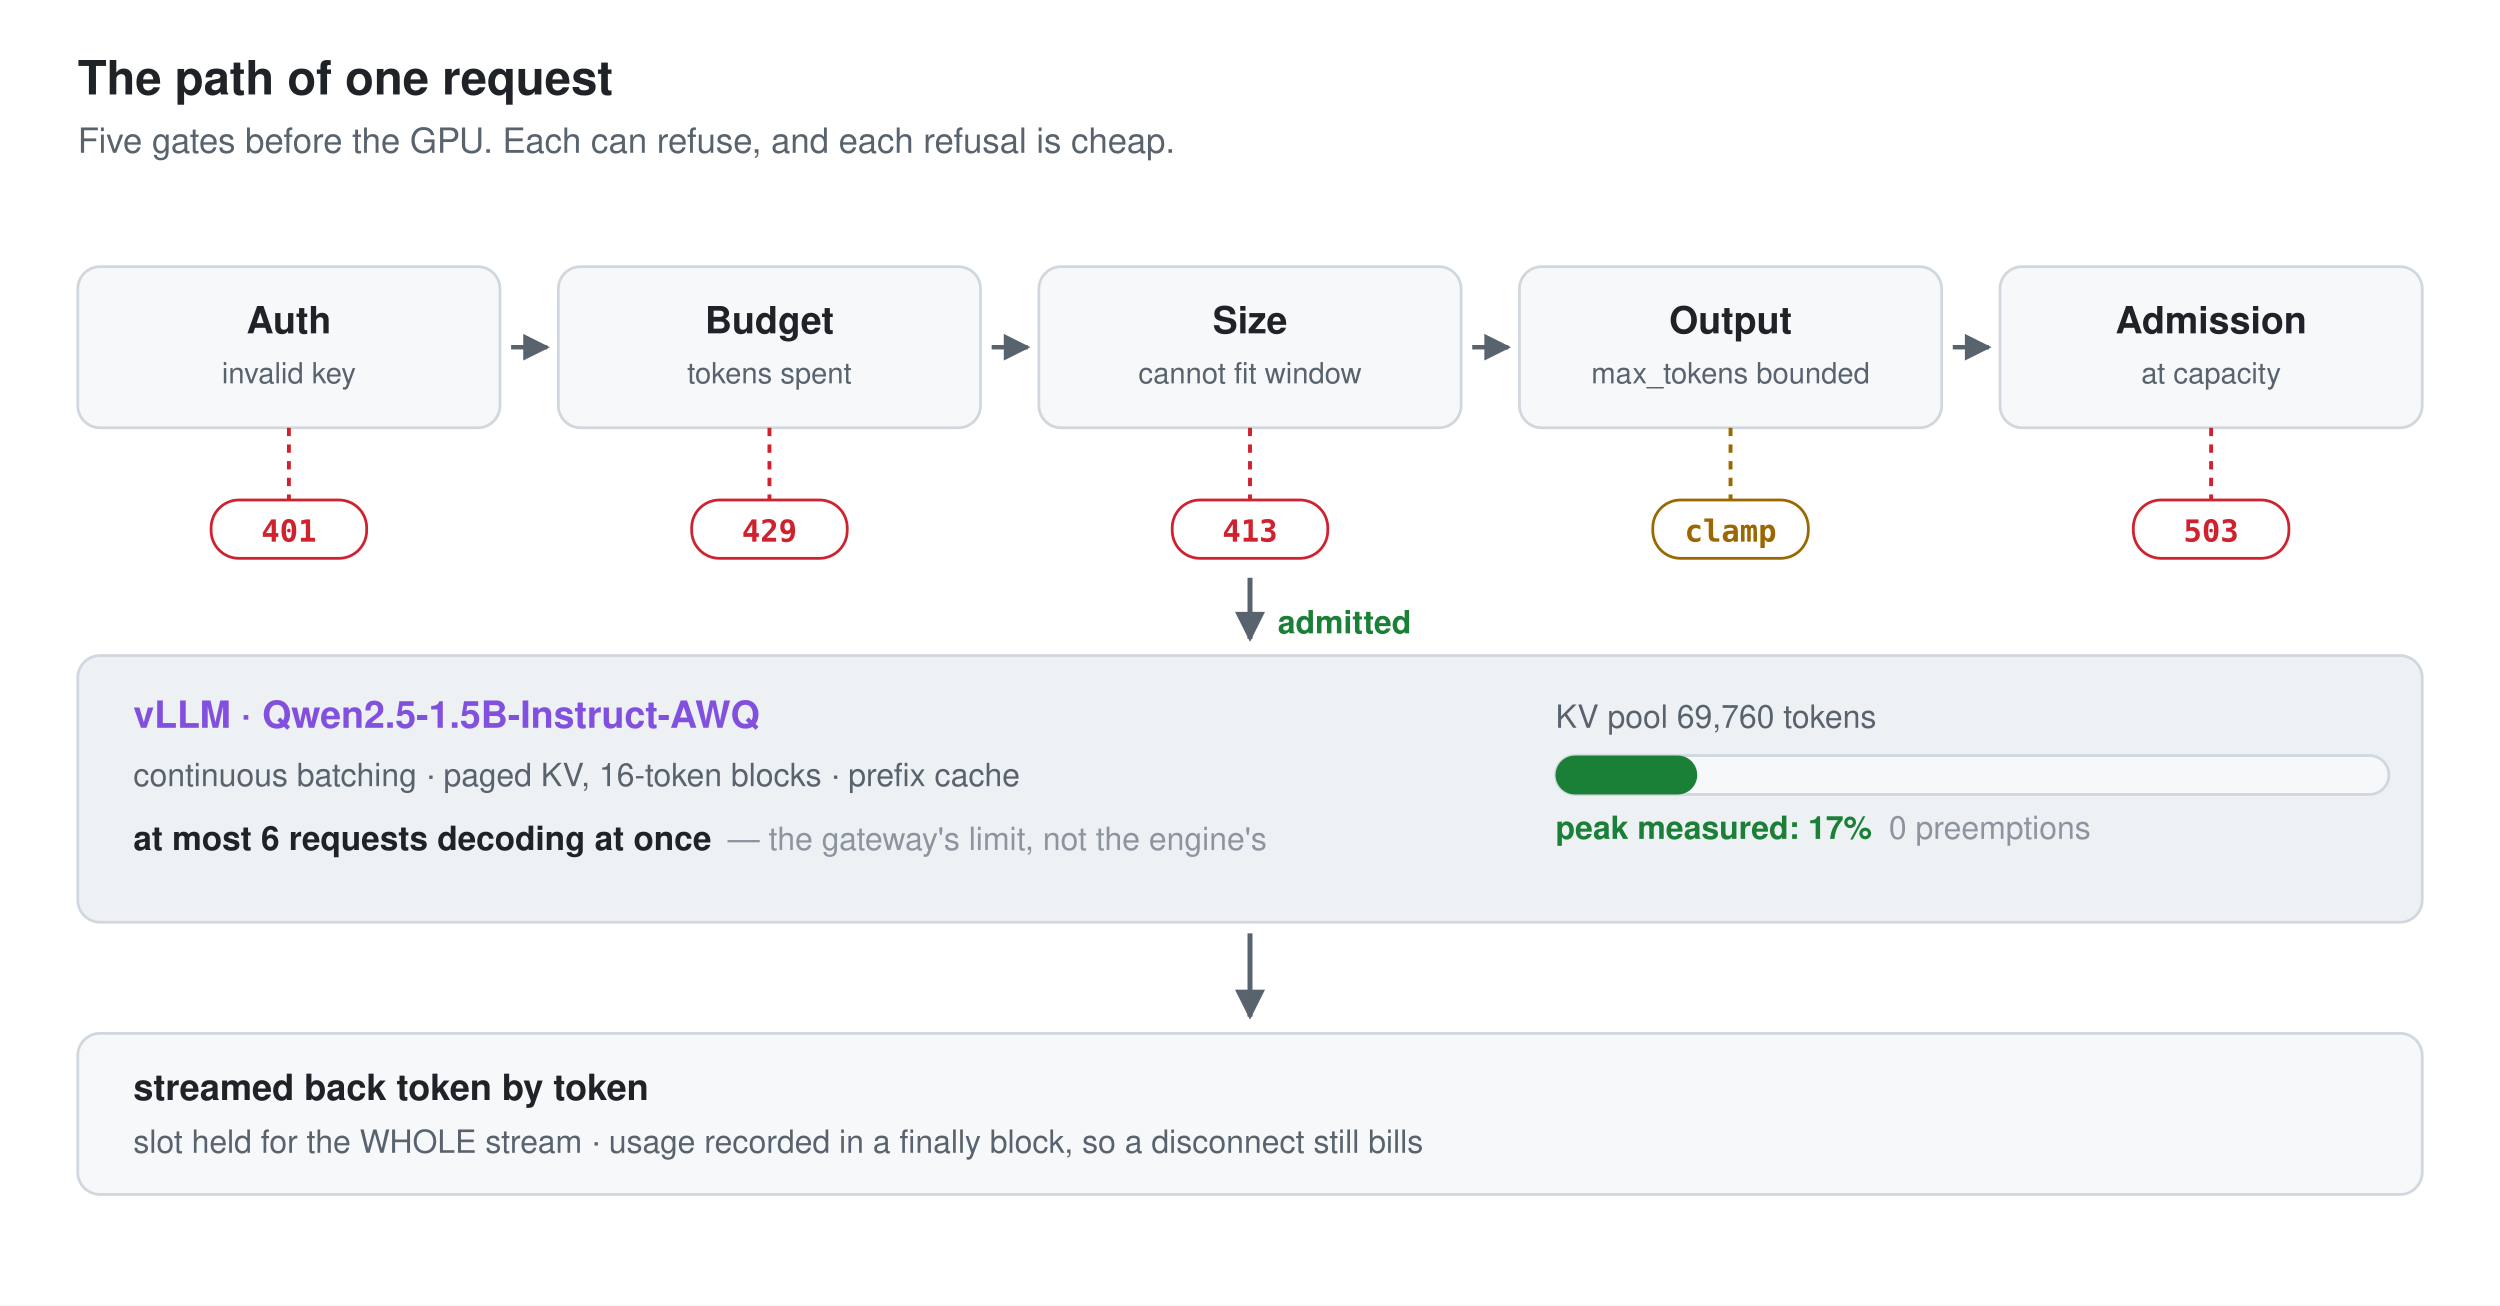
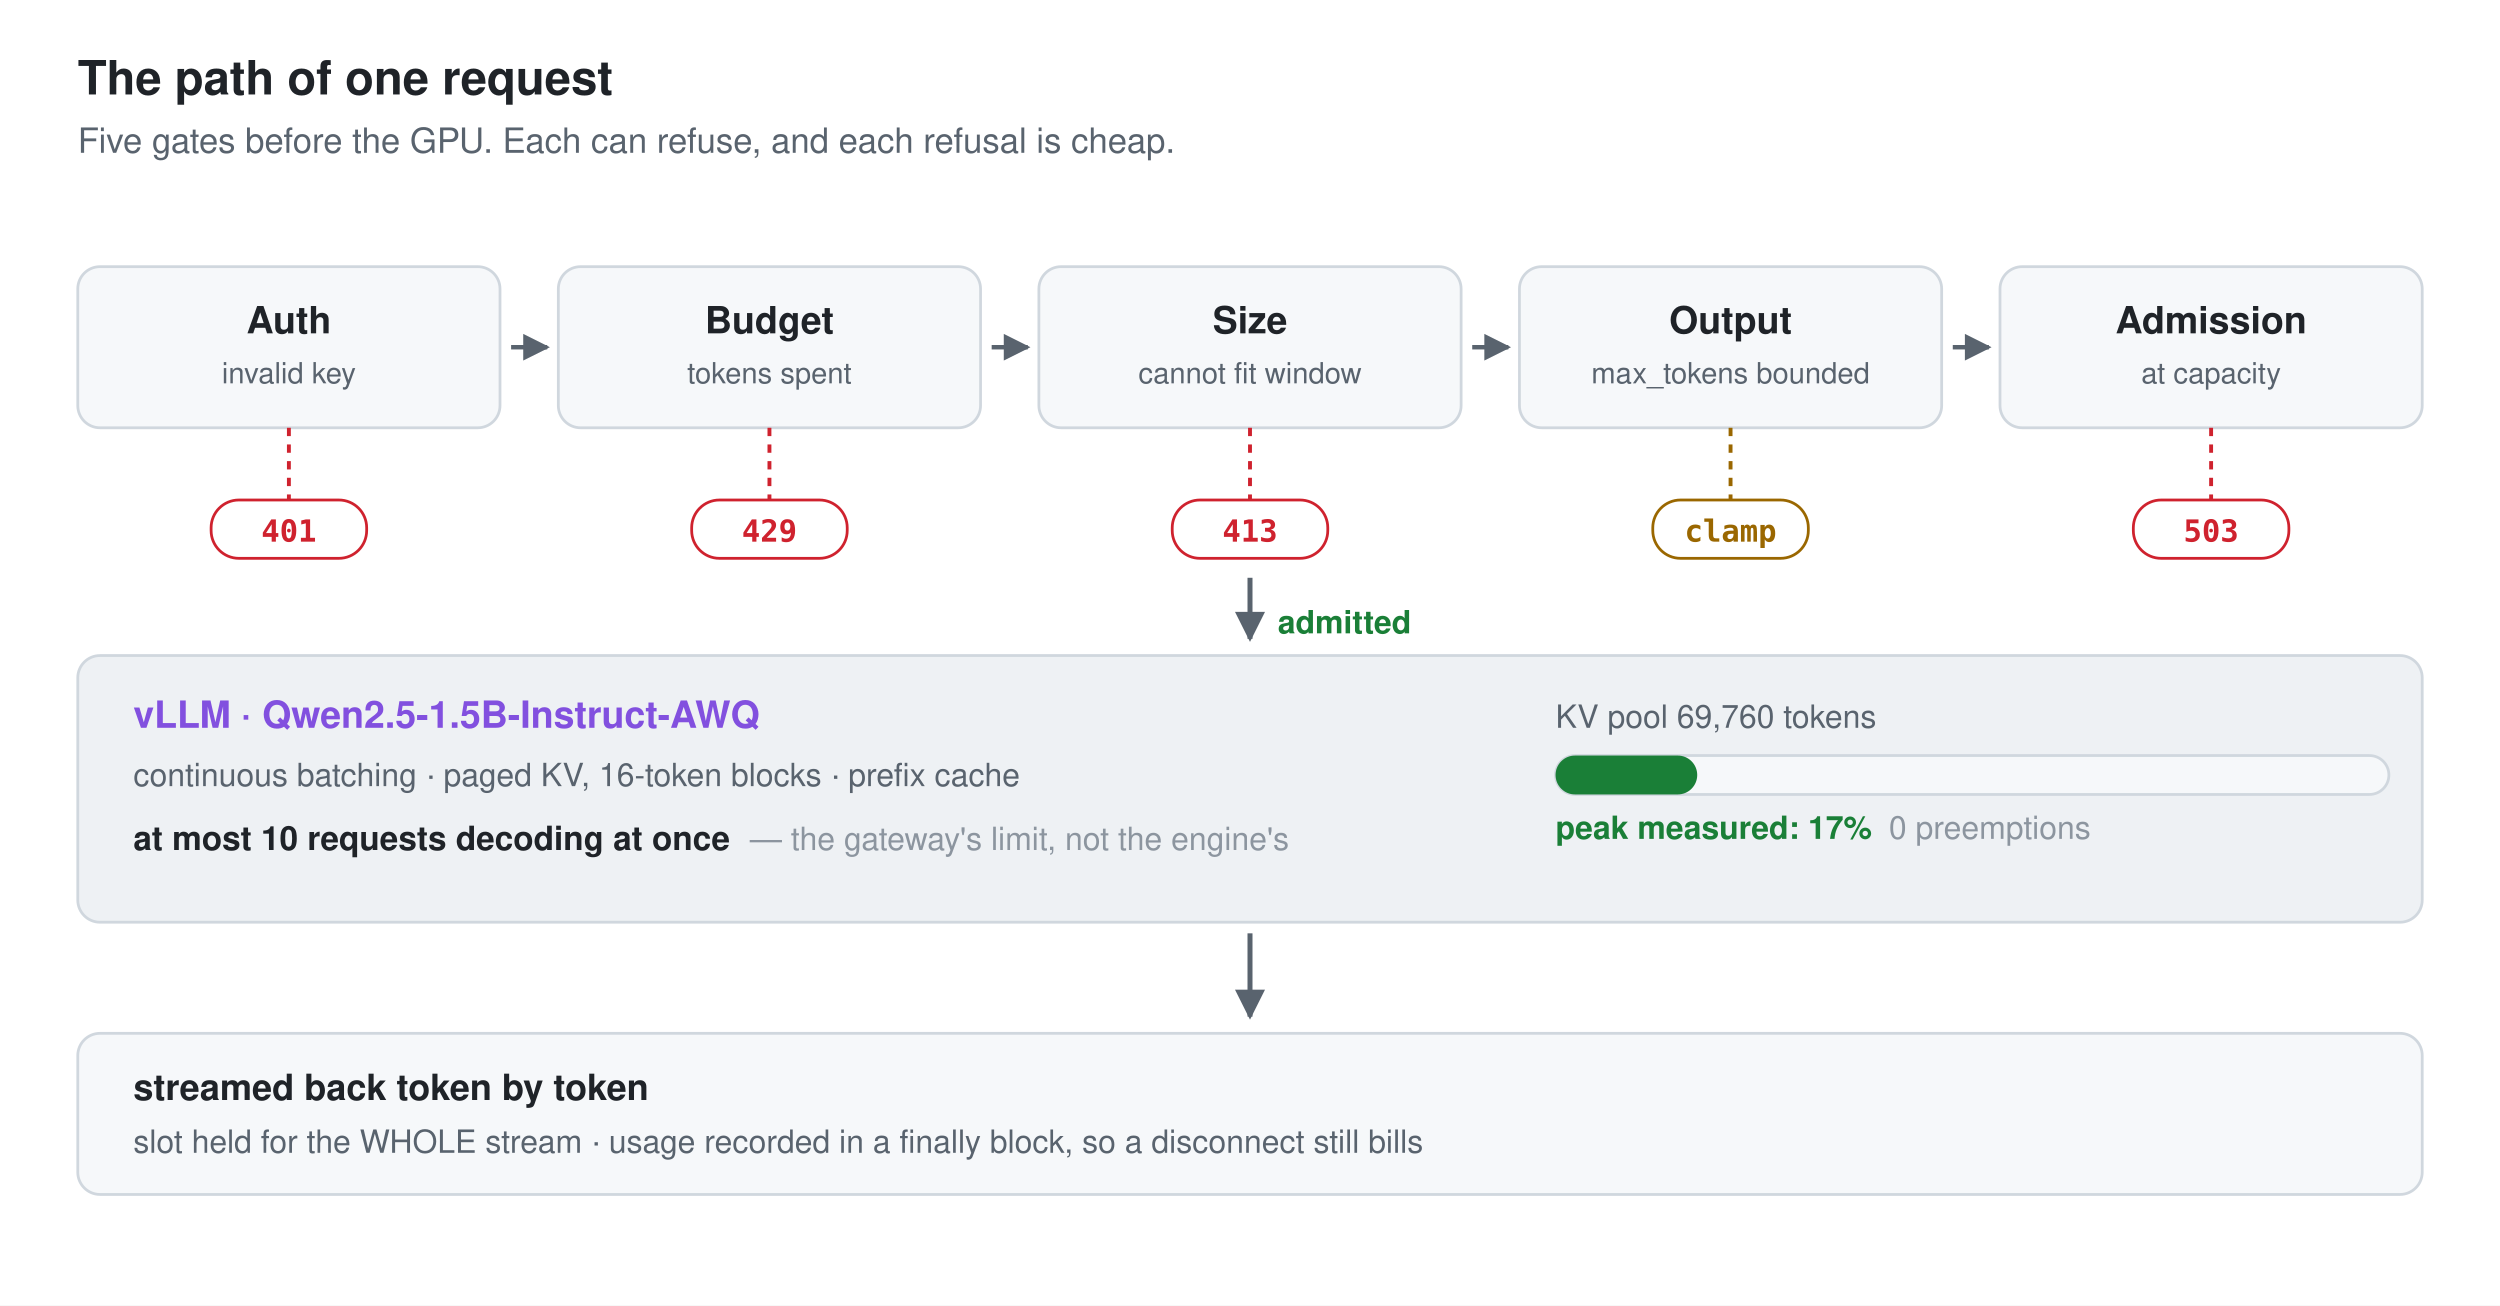
<svg xmlns="http://www.w3.org/2000/svg" width="900" height="470" viewBox="0 0 900 470" role="img">
  <defs>
    <marker id="ah" viewBox="0 0 10 10" refX="9" refY="5" markerWidth="6" markerHeight="6" orient="auto-start-reverse">
      <path d="M 0 0 L 10 5 L 0 10 z" fill="#59636e" />
    </marker>
  </defs>
  <rect width="900" height="470" fill="#ffffff" />
  <text x="28" y="34" fill="#1f2328" font-family="ui-sans-serif,-apple-system,BlinkMacSystemFont,'Segoe UI',Helvetica,Arial,sans-serif" font-size="17" font-weight="650" text-anchor="start">The path of one request</text>
  <text x="28" y="55" fill="#59636e" font-family="ui-sans-serif,-apple-system,BlinkMacSystemFont,'Segoe UI',Helvetica,Arial,sans-serif" font-size="12.5" font-weight="400" text-anchor="start">Five gates before the GPU. Each can refuse, and each refusal is cheap.</text>
  <rect x="28.0" y="96" width="152" height="58" rx="8" fill="#f6f8fa" stroke="#d0d7de" stroke-width="1" />
  <text x="104.0" y="120" fill="#1f2328" font-family="ui-sans-serif,-apple-system,BlinkMacSystemFont,'Segoe UI',Helvetica,Arial,sans-serif" font-size="13.5" font-weight="600" text-anchor="middle">Auth</text>
  <text x="104.0" y="138" fill="#59636e" font-family="ui-sans-serif,-apple-system,BlinkMacSystemFont,'Segoe UI',Helvetica,Arial,sans-serif" font-size="10.5" font-weight="400" text-anchor="middle">invalid key</text>
  <line x1="104.0" y1="154" x2="104.0" y2="180" stroke="#cf222e" stroke-width="1.4" stroke-dasharray="3 3" />
  <rect x="76.0" y="180" width="56" height="21" rx="10" fill="#ffffff" stroke="#cf222e" stroke-width="1" />
  <text x="104.0" y="195" fill="#cf222e" font-family="ui-monospace,SFMono-Regular,'SF Mono',Menlo,Consolas,monospace" font-size="11" font-weight="650" text-anchor="middle">401</text>
  <line x1="184.0" y1="125.0" x2="197.0" y2="125.0" stroke="#59636e" stroke-width="1.6" marker-end="url(#ah)" />
  <rect x="201.0" y="96" width="152" height="58" rx="8" fill="#f6f8fa" stroke="#d0d7de" stroke-width="1" />
  <text x="277.0" y="120" fill="#1f2328" font-family="ui-sans-serif,-apple-system,BlinkMacSystemFont,'Segoe UI',Helvetica,Arial,sans-serif" font-size="13.5" font-weight="600" text-anchor="middle">Budget</text>
  <text x="277.0" y="138" fill="#59636e" font-family="ui-sans-serif,-apple-system,BlinkMacSystemFont,'Segoe UI',Helvetica,Arial,sans-serif" font-size="10.5" font-weight="400" text-anchor="middle">tokens spent</text>
  <line x1="277.0" y1="154" x2="277.0" y2="180" stroke="#cf222e" stroke-width="1.4" stroke-dasharray="3 3" />
  <rect x="249.0" y="180" width="56" height="21" rx="10" fill="#ffffff" stroke="#cf222e" stroke-width="1" />
  <text x="277.0" y="195" fill="#cf222e" font-family="ui-monospace,SFMono-Regular,'SF Mono',Menlo,Consolas,monospace" font-size="11" font-weight="650" text-anchor="middle">429</text>
  <line x1="357.0" y1="125.0" x2="370.0" y2="125.0" stroke="#59636e" stroke-width="1.6" marker-end="url(#ah)" />
  <rect x="374.0" y="96" width="152" height="58" rx="8" fill="#f6f8fa" stroke="#d0d7de" stroke-width="1" />
  <text x="450.0" y="120" fill="#1f2328" font-family="ui-sans-serif,-apple-system,BlinkMacSystemFont,'Segoe UI',Helvetica,Arial,sans-serif" font-size="13.5" font-weight="600" text-anchor="middle">Size</text>
  <text x="450.0" y="138" fill="#59636e" font-family="ui-sans-serif,-apple-system,BlinkMacSystemFont,'Segoe UI',Helvetica,Arial,sans-serif" font-size="10.5" font-weight="400" text-anchor="middle">cannot fit window</text>
  <line x1="450.0" y1="154" x2="450.0" y2="180" stroke="#cf222e" stroke-width="1.4" stroke-dasharray="3 3" />
  <rect x="422.0" y="180" width="56" height="21" rx="10" fill="#ffffff" stroke="#cf222e" stroke-width="1" />
  <text x="450.0" y="195" fill="#cf222e" font-family="ui-monospace,SFMono-Regular,'SF Mono',Menlo,Consolas,monospace" font-size="11" font-weight="650" text-anchor="middle">413</text>
  <line x1="530.0" y1="125.0" x2="543.0" y2="125.0" stroke="#59636e" stroke-width="1.6" marker-end="url(#ah)" />
  <rect x="547.0" y="96" width="152" height="58" rx="8" fill="#f6f8fa" stroke="#d0d7de" stroke-width="1" />
  <text x="623.0" y="120" fill="#1f2328" font-family="ui-sans-serif,-apple-system,BlinkMacSystemFont,'Segoe UI',Helvetica,Arial,sans-serif" font-size="13.5" font-weight="600" text-anchor="middle">Output</text>
  <text x="623.0" y="138" fill="#59636e" font-family="ui-sans-serif,-apple-system,BlinkMacSystemFont,'Segoe UI',Helvetica,Arial,sans-serif" font-size="10.5" font-weight="400" text-anchor="middle">max_tokens bounded</text>
  <line x1="623.0" y1="154" x2="623.0" y2="180" stroke="#9a6700" stroke-width="1.4" stroke-dasharray="3 3" />
  <rect x="595.0" y="180" width="56" height="21" rx="10" fill="#ffffff" stroke="#9a6700" stroke-width="1" />
  <text x="623.0" y="195" fill="#9a6700" font-family="ui-monospace,SFMono-Regular,'SF Mono',Menlo,Consolas,monospace" font-size="11" font-weight="650" text-anchor="middle">clamp</text>
  <line x1="703.0" y1="125.0" x2="716.0" y2="125.0" stroke="#59636e" stroke-width="1.6" marker-end="url(#ah)" />
  <rect x="720.0" y="96" width="152" height="58" rx="8" fill="#f6f8fa" stroke="#d0d7de" stroke-width="1" />
  <text x="796.0" y="120" fill="#1f2328" font-family="ui-sans-serif,-apple-system,BlinkMacSystemFont,'Segoe UI',Helvetica,Arial,sans-serif" font-size="13.5" font-weight="600" text-anchor="middle">Admission</text>
  <text x="796.0" y="138" fill="#59636e" font-family="ui-sans-serif,-apple-system,BlinkMacSystemFont,'Segoe UI',Helvetica,Arial,sans-serif" font-size="10.5" font-weight="400" text-anchor="middle">at capacity</text>
  <line x1="796.0" y1="154" x2="796.0" y2="180" stroke="#cf222e" stroke-width="1.4" stroke-dasharray="3 3" />
  <rect x="768.0" y="180" width="56" height="21" rx="10" fill="#ffffff" stroke="#cf222e" stroke-width="1" />
  <text x="796.0" y="195" fill="#cf222e" font-family="ui-monospace,SFMono-Regular,'SF Mono',Menlo,Consolas,monospace" font-size="11" font-weight="650" text-anchor="middle">503</text>
  <rect x="28" y="236" width="844" height="96" rx="8" fill="#eef1f4" stroke="#d0d7de" stroke-width="1" />
  <text x="48" y="262" fill="#8250df" font-family="ui-sans-serif,-apple-system,BlinkMacSystemFont,'Segoe UI',Helvetica,Arial,sans-serif" font-size="13.5" font-weight="650" text-anchor="start">vLLM  ·  Qwen2.5-1.5B-Instruct-AWQ</text>
  <text x="48" y="283" fill="#59636e" font-family="ui-sans-serif,-apple-system,BlinkMacSystemFont,'Segoe UI',Helvetica,Arial,sans-serif" font-size="11.5" font-weight="400" text-anchor="start">continuous batching  ·  paged KV, 16-token blocks  ·  prefix cache</text>
-   <text x="48" y="306" fill="#1f2328" font-family="ui-sans-serif,-apple-system,BlinkMacSystemFont,'Segoe UI',Helvetica,Arial,sans-serif" font-size="12" font-weight="600" text-anchor="start">at most 6 requests decoding at once</text>
-   <text x="262" y="306" fill="#8c959f" font-family="ui-sans-serif,-apple-system,BlinkMacSystemFont,'Segoe UI',Helvetica,Arial,sans-serif" font-size="11.5" font-weight="400" text-anchor="start">— the gateway's limit, not the engine's</text>
+   <text x="48" y="306" fill="#1f2328" font-family="ui-sans-serif,-apple-system,BlinkMacSystemFont,'Segoe UI',Helvetica,Arial,sans-serif" font-size="12" font-weight="600" text-anchor="start">at most 10 requests decoding at once</text>
+   <text x="270" y="306" fill="#8c959f" font-family="ui-sans-serif,-apple-system,BlinkMacSystemFont,'Segoe UI',Helvetica,Arial,sans-serif" font-size="11.5" font-weight="400" text-anchor="start">— the gateway's limit, not the engine's</text>
  <text x="560" y="262" fill="#59636e" font-family="ui-sans-serif,-apple-system,BlinkMacSystemFont,'Segoe UI',Helvetica,Arial,sans-serif" font-size="11.5" font-weight="400" text-anchor="start">KV pool  69,760 tokens</text>
  <rect x="560" y="272" width="300" height="14" rx="7" fill="#f6f8fa" stroke="#d0d7de" stroke-width="1" />
  <rect x="560" y="272" width="51" height="14" rx="7" fill="#1a7f37" />
  <text x="560" y="302" fill="#1a7f37" font-family="ui-sans-serif,-apple-system,BlinkMacSystemFont,'Segoe UI',Helvetica,Arial,sans-serif" font-size="11.5" font-weight="600" text-anchor="start">peak measured: 17%</text>
  <text x="680" y="302" fill="#8c959f" font-family="ui-sans-serif,-apple-system,BlinkMacSystemFont,'Segoe UI',Helvetica,Arial,sans-serif" font-size="11.5" font-weight="400" text-anchor="start">0 preemptions</text>
  <line x1="450.0" y1="208" x2="450.0" y2="230" stroke="#59636e" stroke-width="1.8" marker-end="url(#ah)" />
  <text x="460.0" y="228" fill="#1a7f37" font-family="ui-sans-serif,-apple-system,BlinkMacSystemFont,'Segoe UI',Helvetica,Arial,sans-serif" font-size="11.5" font-weight="600" text-anchor="start">admitted</text>
  <rect x="28" y="372" width="844" height="58" rx="8" fill="#f6f8fa" stroke="#d0d7de" stroke-width="1" />
  <text x="48" y="396" fill="#1f2328" font-family="ui-sans-serif,-apple-system,BlinkMacSystemFont,'Segoe UI',Helvetica,Arial,sans-serif" font-size="13" font-weight="600" text-anchor="start">streamed back token by token</text>
  <text x="48" y="415" fill="#59636e" font-family="ui-sans-serif,-apple-system,BlinkMacSystemFont,'Segoe UI',Helvetica,Arial,sans-serif" font-size="11.5" font-weight="400" text-anchor="start">slot held for the WHOLE stream · usage recorded in a finally block, so a disconnect still bills</text>
  <line x1="450.0" y1="336" x2="450.0" y2="366" stroke="#59636e" stroke-width="1.8" marker-end="url(#ah)" />
</svg>
